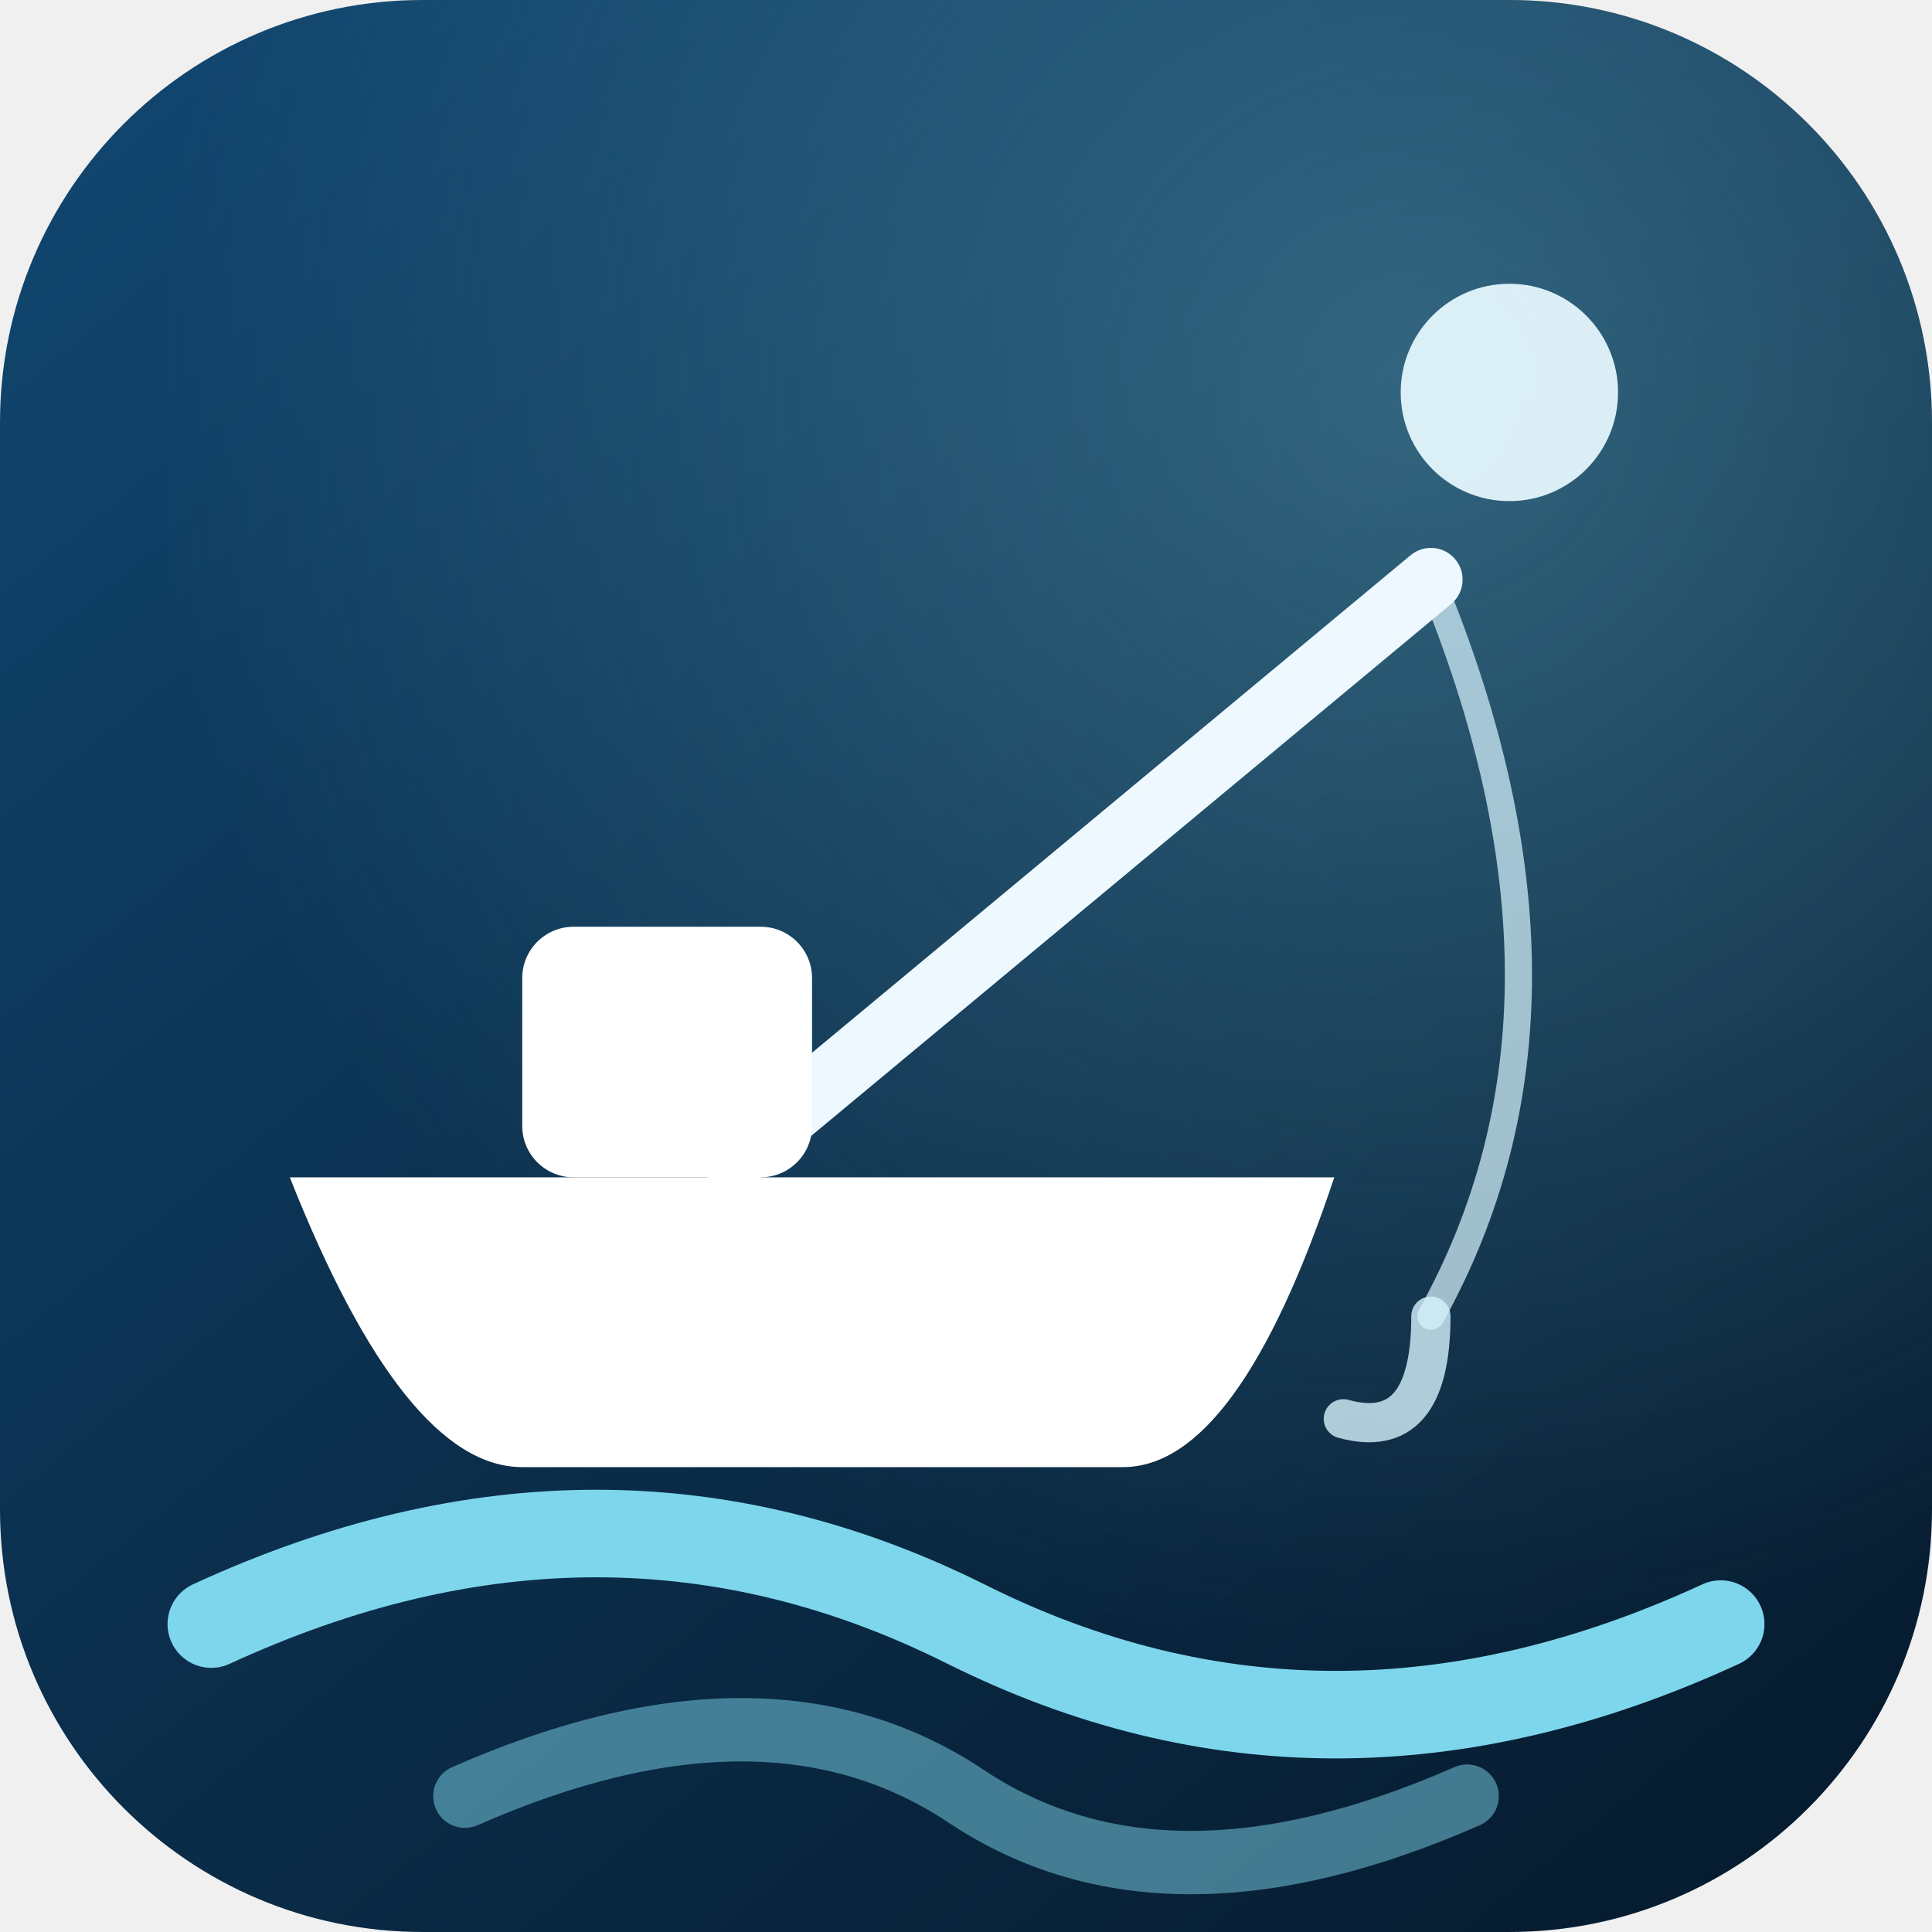
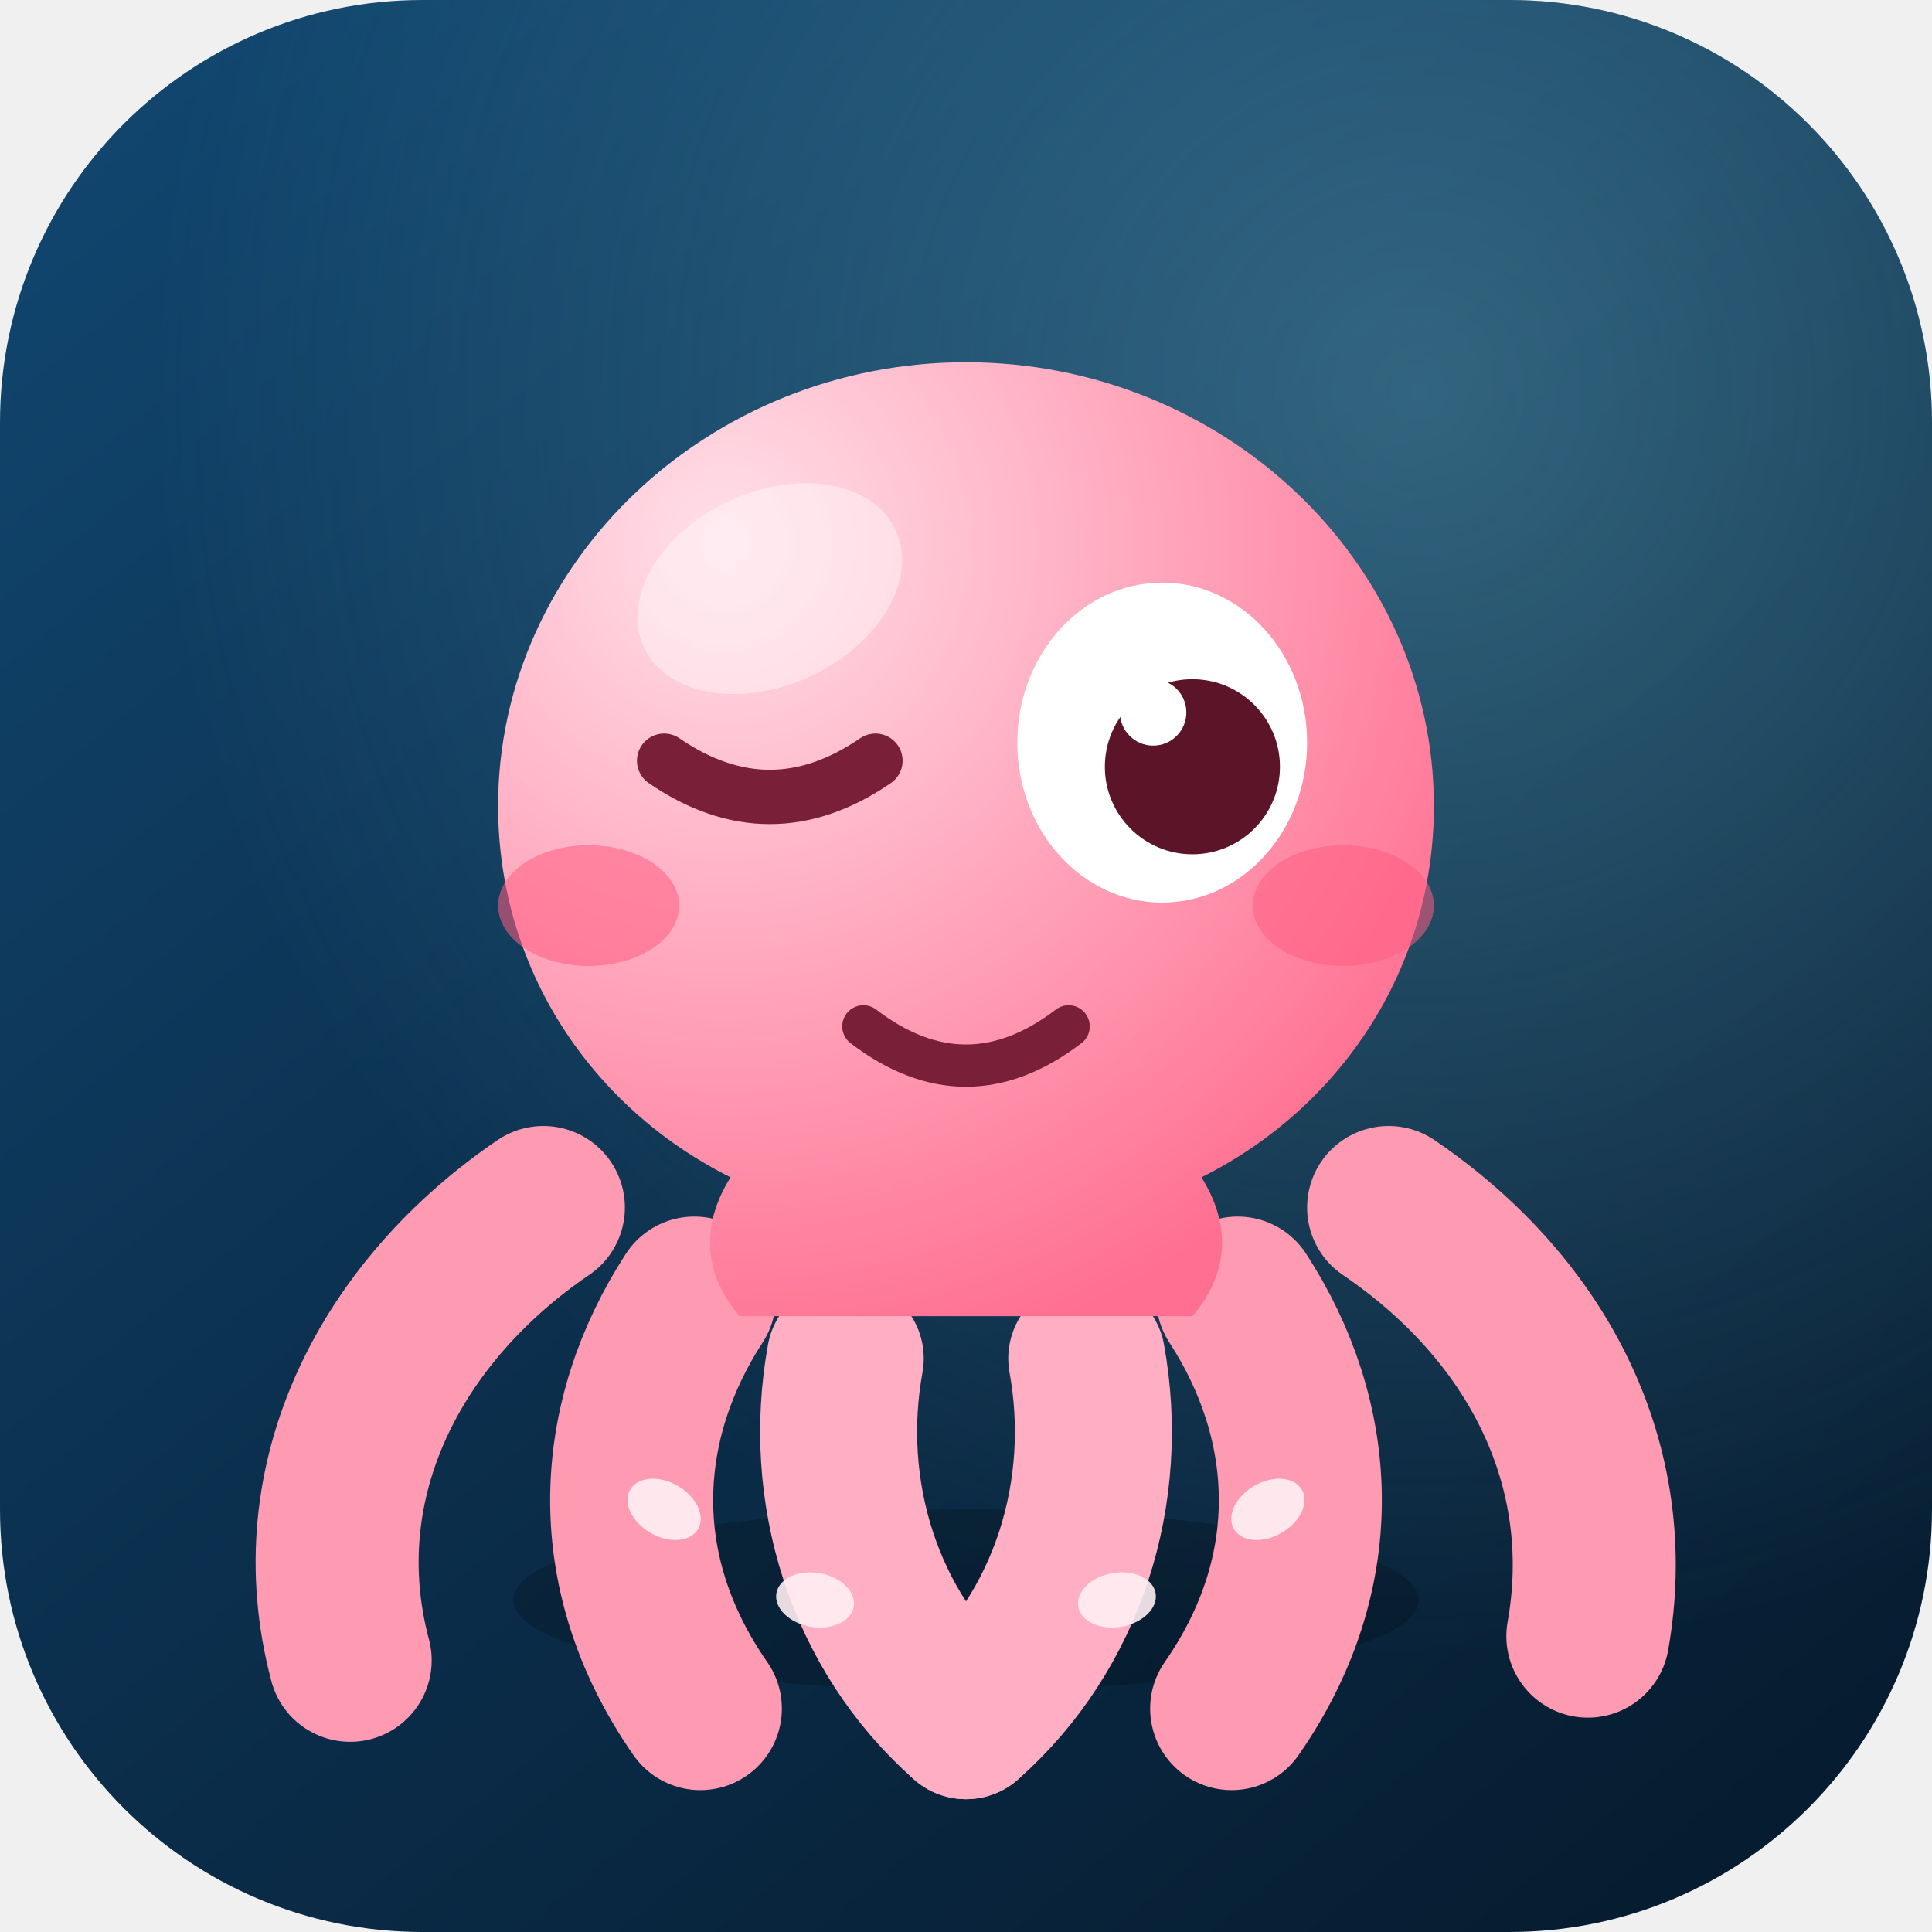
<svg xmlns="http://www.w3.org/2000/svg" viewBox="0 0 64 64" width="64" height="64">
  <defs>
    <linearGradient id="sea" x1="6" y1="0" x2="58" y2="64" gradientUnits="userSpaceOnUse">
      <stop offset="0" stop-color="#11466f" />
      <stop offset=".5" stop-color="#0b2f4d" />
      <stop offset="1" stop-color="#061b2e" />
    </linearGradient>
    <radialGradient id="glow" cx="47" cy="13" r="42" gradientUnits="userSpaceOnUse">
      <stop offset="0" stop-color="#8cdceb" stop-opacity=".3" />
      <stop offset="1" stop-color="#8cdceb" stop-opacity="0" />
    </radialGradient>
+     <radialGradient id="head" cx="24" cy="18" r="28" gradientUnits="userSpaceOnUse">
+       <stop offset="0" stop-color="#ffe0e9" />
+       <stop offset="1" stop-color="#ff6f91" />
+     </radialGradient>
  </defs>
  <rect width="64" height="64" rx="14" fill="url(#sea)" />
  <rect width="64" height="64" rx="14" fill="url(#glow)" />
-   <circle cx="50" cy="13" r="3.6" fill="#e4f6fc" opacity=".95" />
-   <path d="M47.4 19.2q5.8 14 0 24.4" fill="none" stroke="#d6f3fc" stroke-opacity=".72" stroke-width=".9" stroke-linecap="round" />
-   <path d="M47.4 43.6q0 4.2-2.9 3.4" fill="none" stroke="#d6f3fc" stroke-opacity=".8" stroke-width="1.3" stroke-linecap="round" />
-   <path d="M24.3 38.4 47.4 19.2" fill="none" stroke="#eef9ff" stroke-width="2.1" stroke-linecap="round" />
-   <path d="M9.6 39h34.6q-3.2 9.6-7 9.6H17.3q-3.9 0-7.7-9.6Z" fill="#fff" />
-   <rect x="17.3" y="30.7" width="9.6" height="8.3" rx="1.7" fill="#fff" />
-   <path d="M7 53.8q13 -6 25 0t25 0" fill="none" stroke="#7ed6ec" stroke-width="2.9" stroke-linecap="round" />
-   <path d="M15.4 59.5q10-4.4 16.6 0t16.6 0" fill="none" stroke="#7ed6ec" stroke-opacity=".5" stroke-width="2.1" stroke-linecap="round" />
+   <ellipse cx="32" cy="53" rx="15" ry="3" fill="#000" opacity=".2" />
+   <path d="M18 40c-5 3.4-8 9-6.4 15" fill="none" stroke="#ff9ab3" stroke-width="5.4" stroke-linecap="round" />
+   <path d="M23 43c-2.6 4-3 9 .2 13.6" fill="none" stroke="#ff9ab3" stroke-width="5.4" stroke-linecap="round" />
+   <path d="M28 45c-.8 4.4.6 9 4 12" fill="none" stroke="#ffaec3" stroke-width="5.2" stroke-linecap="round" />
+   <path d="M36 45c.8 4.4-.6 9-4 12" fill="none" stroke="#ffaec3" stroke-width="5.2" stroke-linecap="round" />
+   <path d="M41 43c2.6 4 3 9-.2 13.6" fill="none" stroke="#ff9ab3" stroke-width="5.4" stroke-linecap="round" />
+   <path d="M46 40c5 3.4 7.6 8.6 6.6 14.2" fill="none" stroke="#ff9ab3" stroke-width="5.4" stroke-linecap="round" />
+   <ellipse cx="22" cy="50" rx="1.3" ry=".9" fill="#fff0f4" opacity=".9" transform="rotate(30 22 50)" />
+   <ellipse cx="27" cy="53" rx="1.3" ry=".9" fill="#fff0f4" opacity=".9" transform="rotate(10 27 53)" />
+   <ellipse cx="37" cy="53" rx="1.3" ry=".9" fill="#fff0f4" opacity=".9" transform="rotate(-10 37 53)" />
+   <ellipse cx="42" cy="50" rx="1.3" ry=".9" fill="#fff0f4" opacity=".9" transform="rotate(-30 42 50)" />
+   <path d="M32 12c8.5 0 15.5 6.6 15.5 14.7 0 5.4-3.1 10-7.7 12.3 1 1.6.9 3.2-.3 4.6H24.5c-1.2-1.4-1.3-3-.3-4.6-4.6-2.3-7.7-6.9-7.7-12.3C16.5 18.6 23.5 12 32 12Z" fill="url(#head)" />
+   <ellipse cx="25.5" cy="19.5" rx="4.6" ry="3.2" fill="#fff" opacity=".4" transform="rotate(-25 25.5 19.5)" />
+   <path d="M22 25.2q3.5 2.4 7 0" fill="none" stroke="#7a1f38" stroke-width="1.8" stroke-linecap="round" />
+   <ellipse cx="38.5" cy="24.6" rx="4.8" ry="5.3" fill="#fff" />
+   <circle cx="39.5" cy="25.4" r="2.9" fill="#5c1428" />
+   <circle cx="38.2" cy="23.6" r="1.1" fill="#fff" />
+   <ellipse cx="19.5" cy="30" rx="3" ry="2" fill="#ff5c82" opacity=".55" />
+   <ellipse cx="44.5" cy="30" rx="3" ry="2" fill="#ff5c82" opacity=".55" />
+   <path d="M28.6 34q3.4 2.6 6.8 0" fill="none" stroke="#7a1f38" stroke-width="1.4" stroke-linecap="round" />
</svg>
